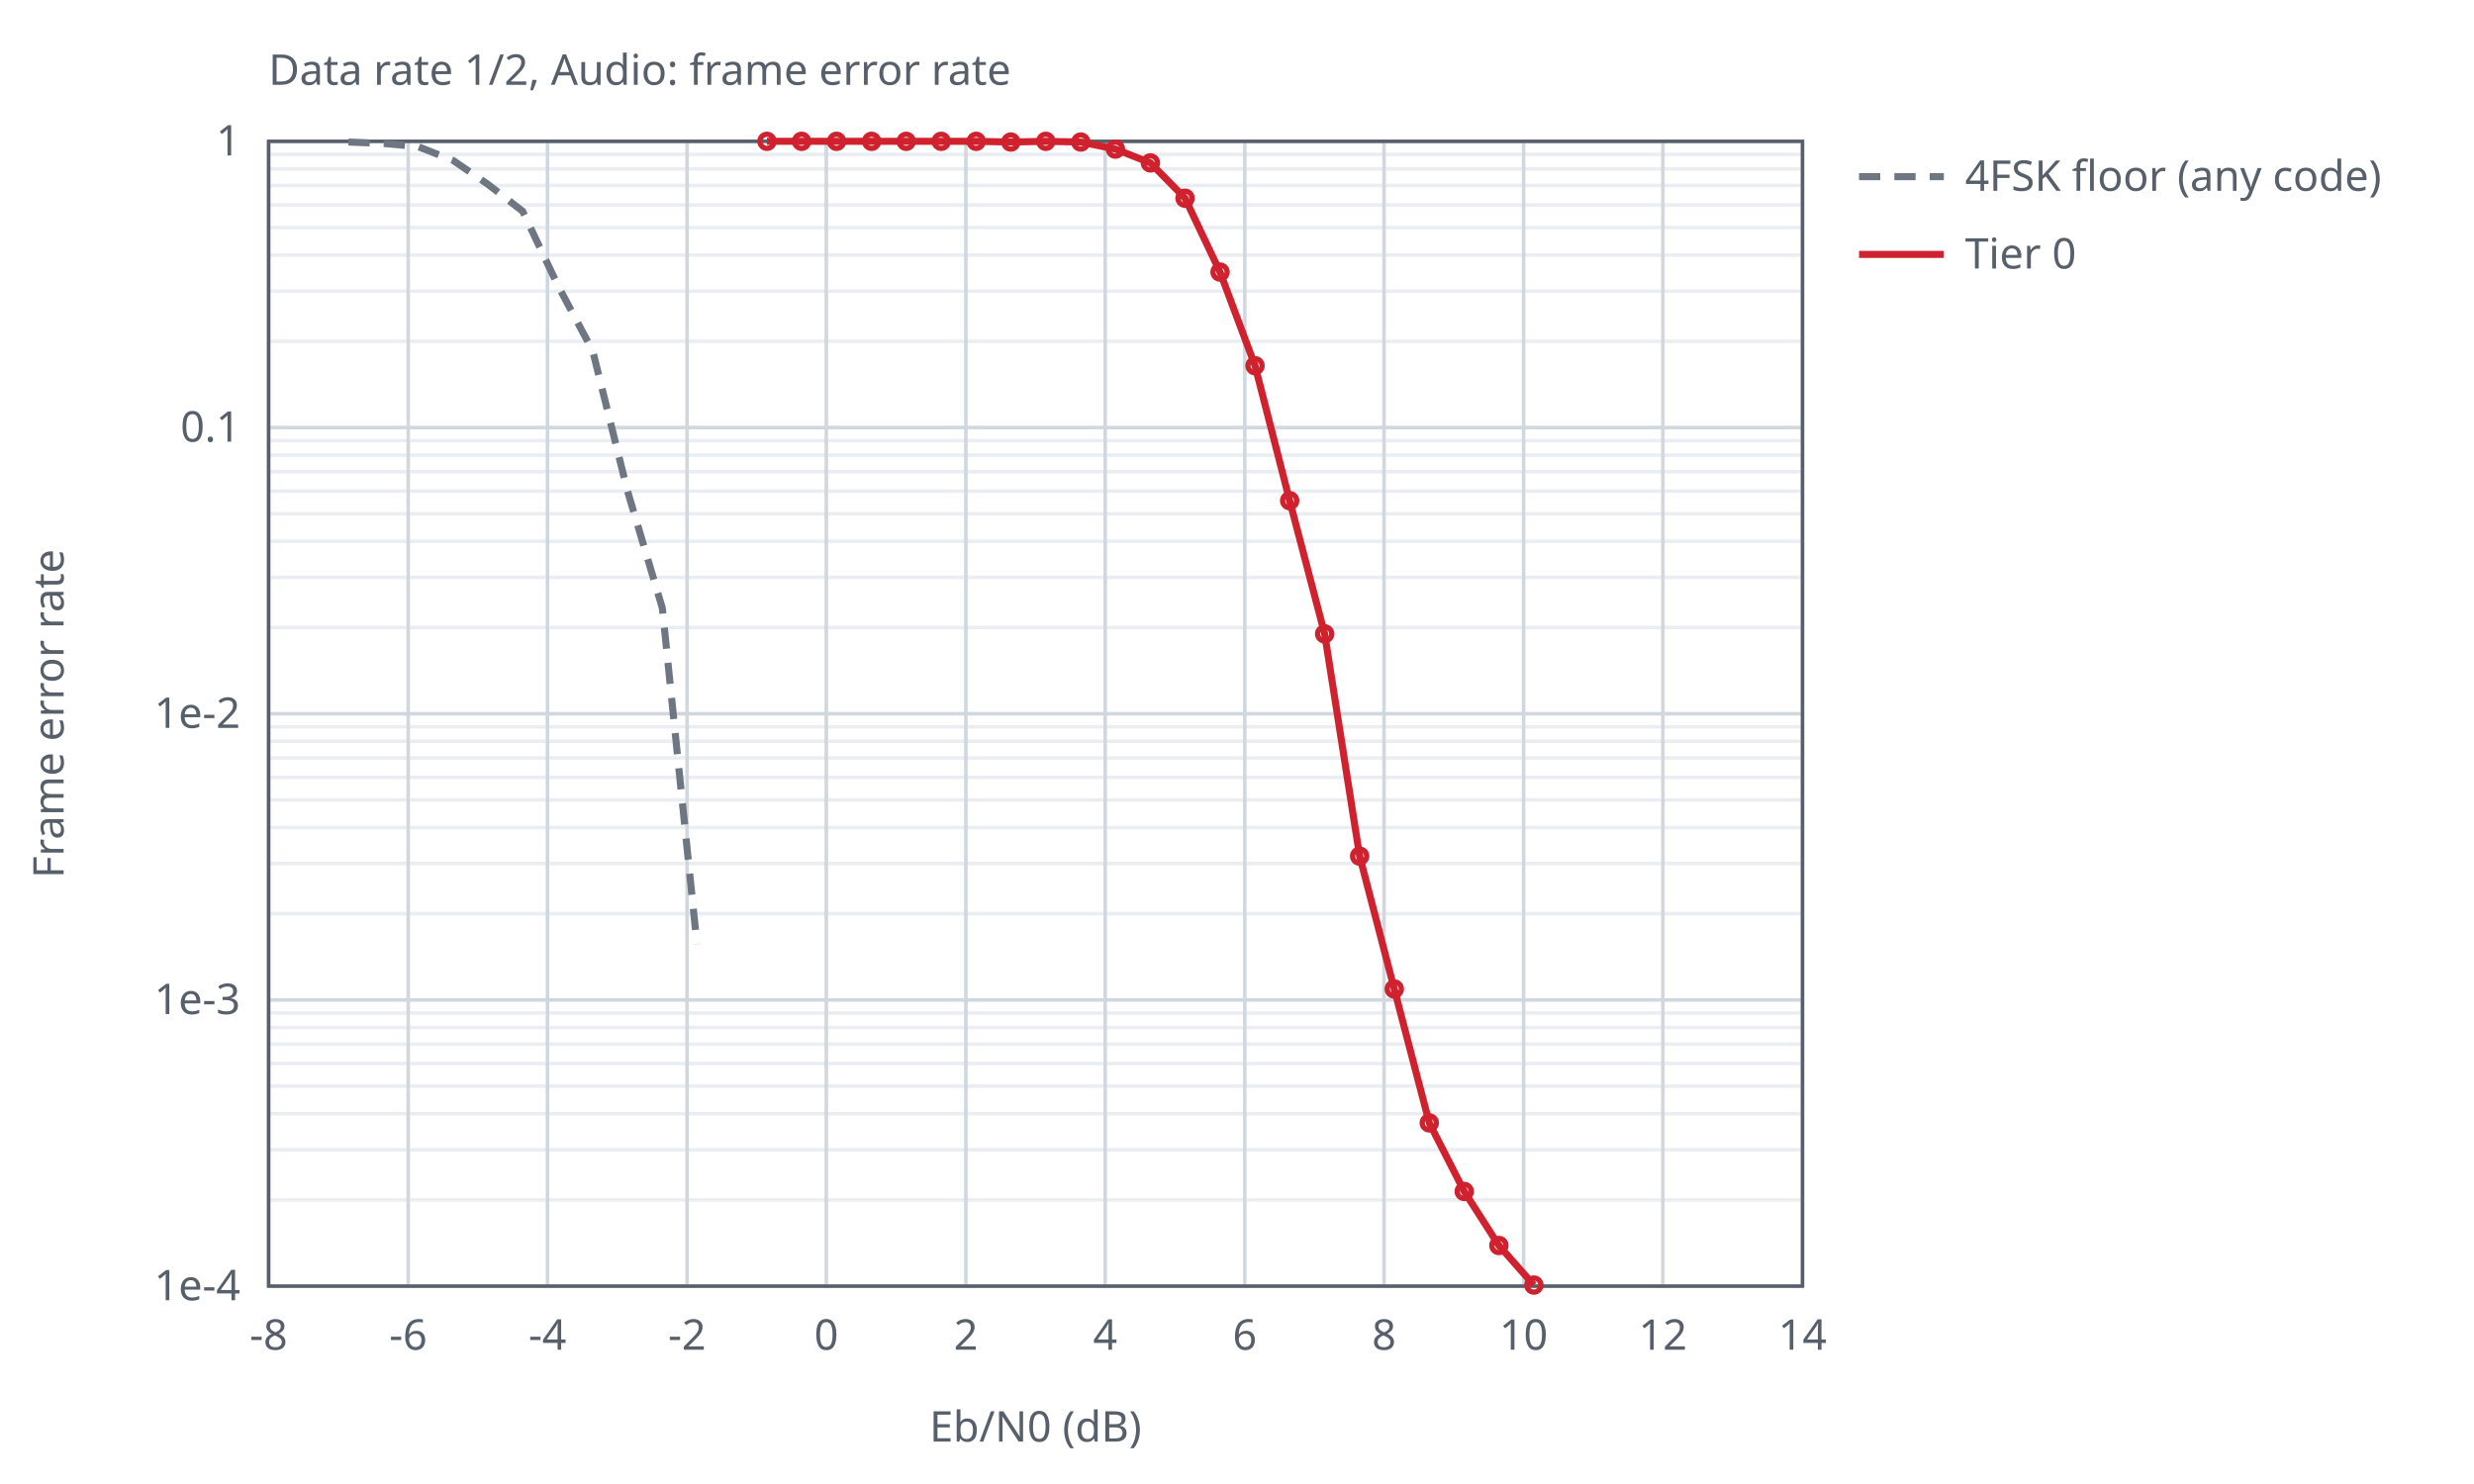
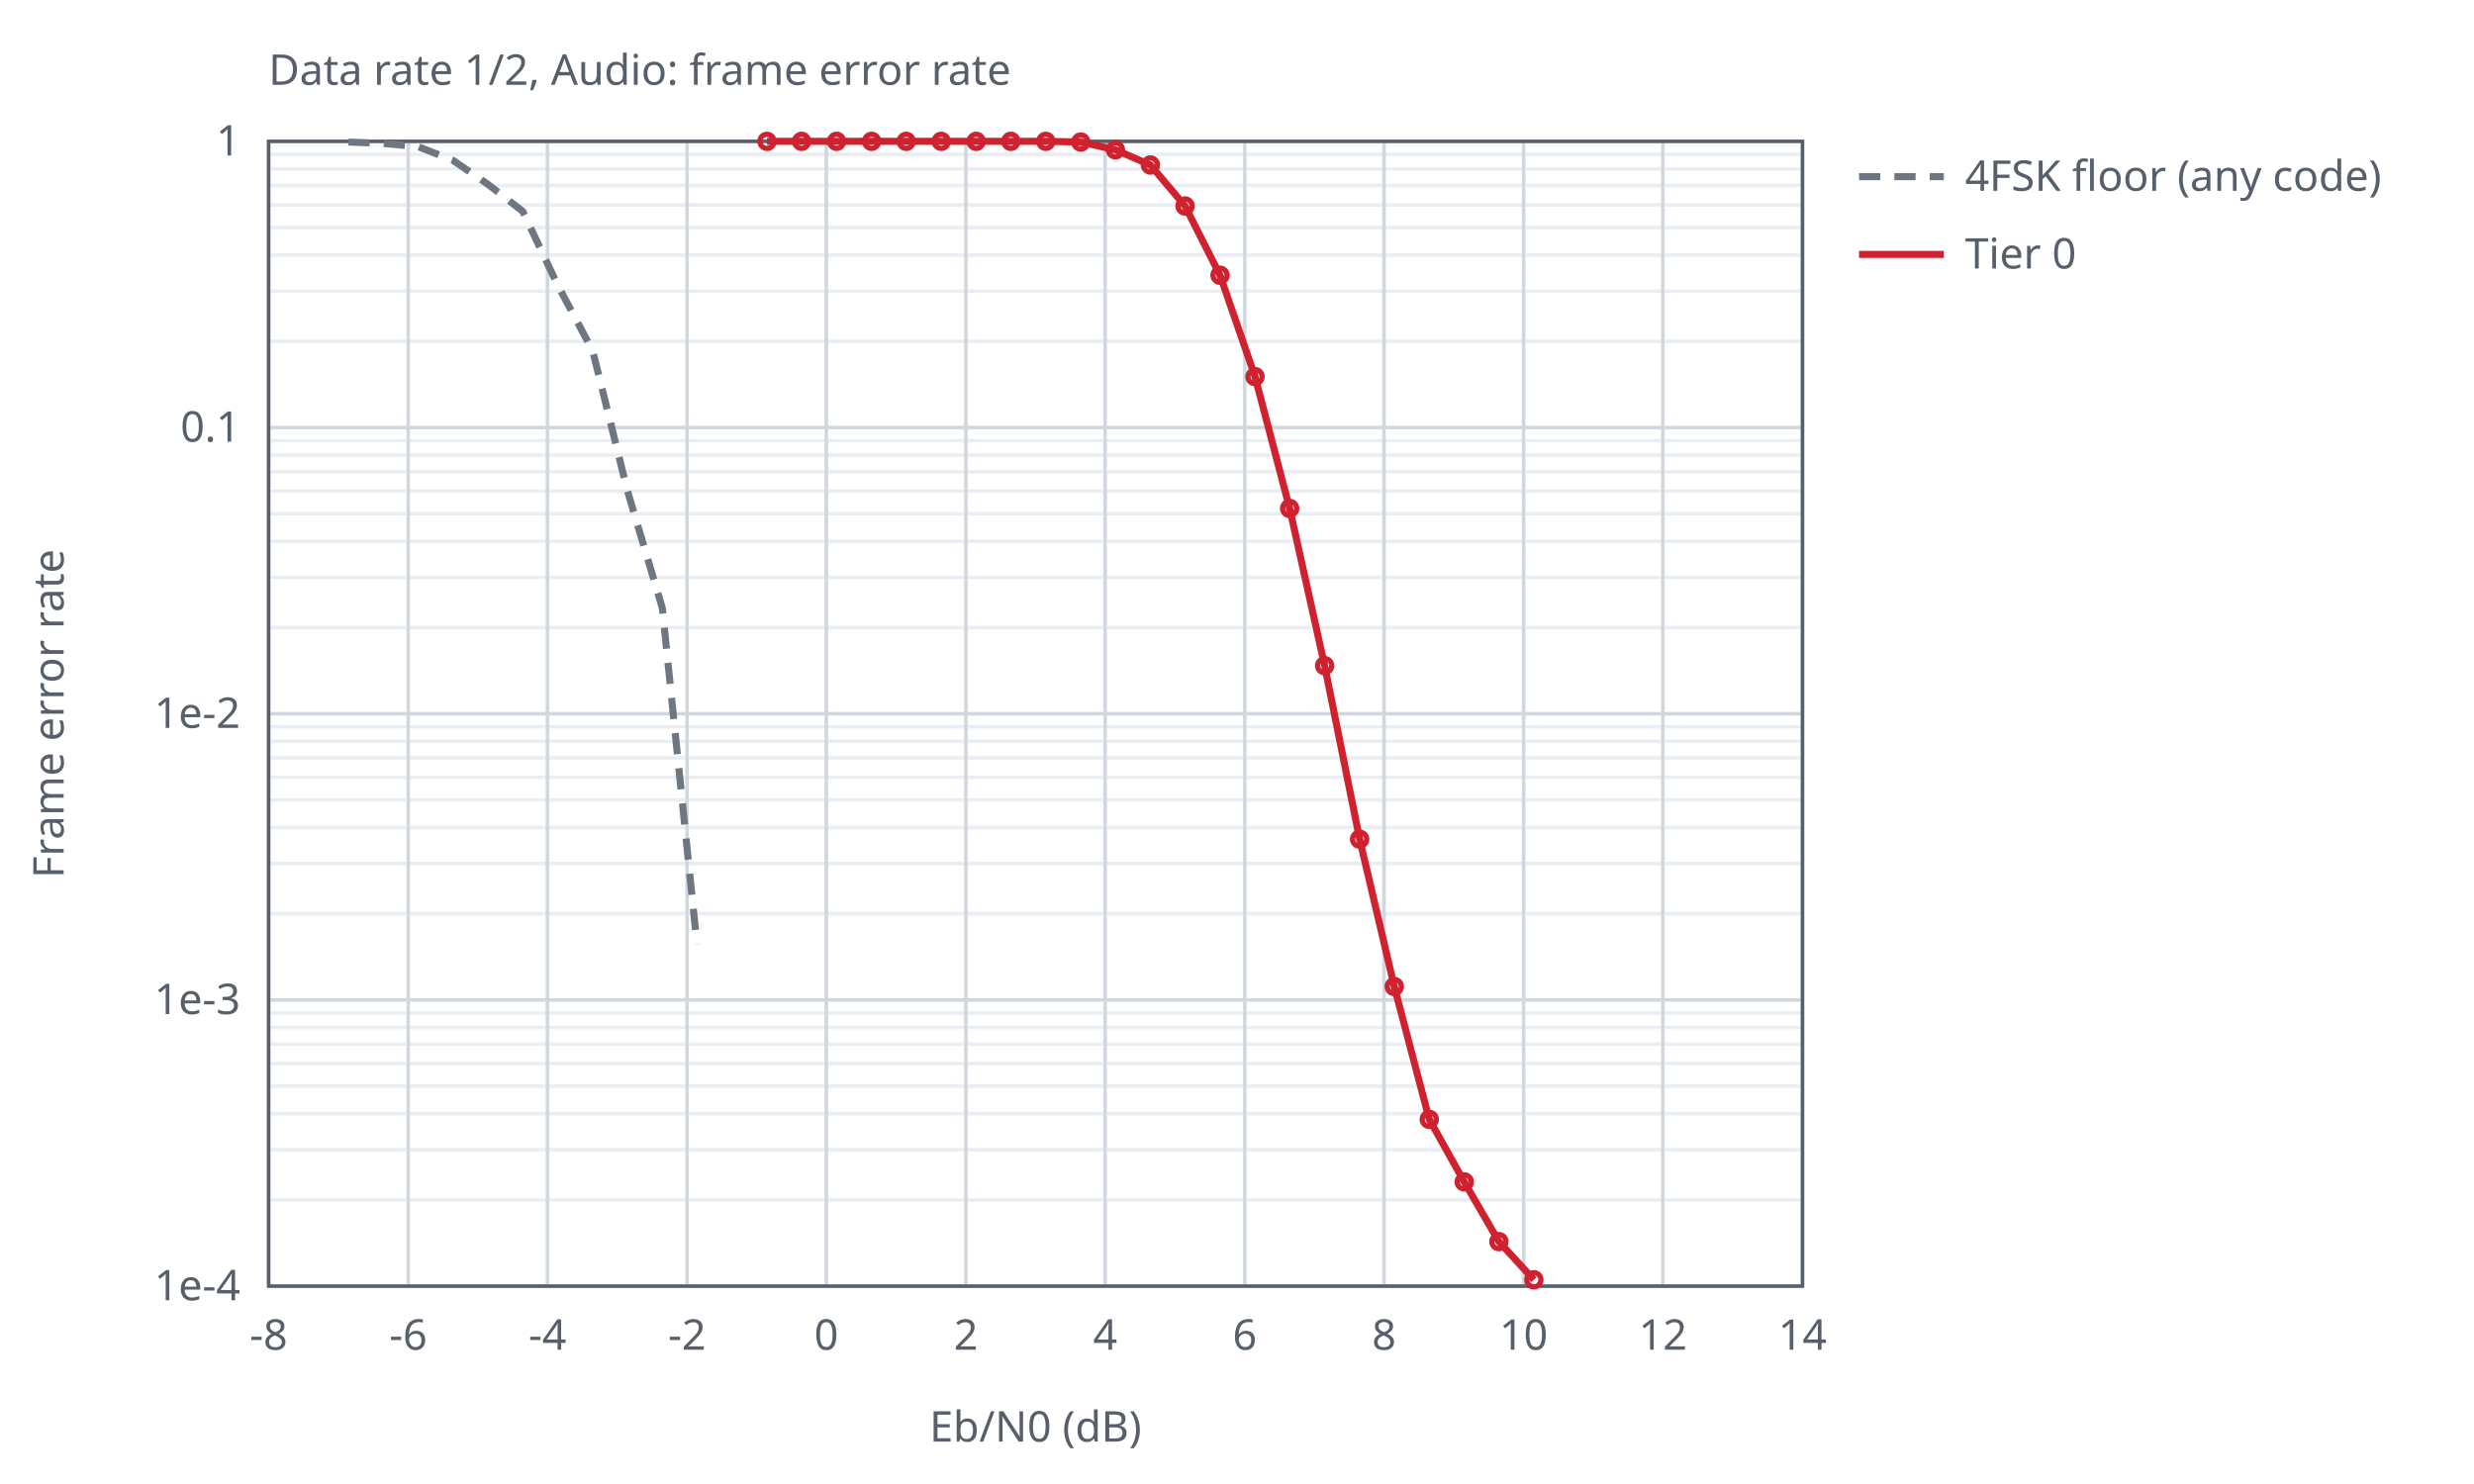
<svg xmlns="http://www.w3.org/2000/svg" width="700" height="420" viewBox="0 0 700 420">
  <style>text{font-family:sans-serif;font-size:12px;fill:#57606a}.ax{stroke:#57606a;stroke-width:1;fill:none}.gr{stroke:#d0d7de;stroke-width:1}.mi{stroke:#eaeef2;stroke-width:1}.r0{stroke:#6e7781}.r1{stroke:#bc4c00}.r2{stroke:#8250df}.s1{stroke:#cf222e}.s2{stroke:#0969da}.s3{stroke:#1a7f37}.l{fill:none;stroke-width:2}.p{fill:none;stroke-width:1.5}@media (prefers-color-scheme:dark){text{fill:#c9d1d9}.ax{stroke:#8b949e}.gr{stroke:#30363d}.mi{stroke:#21262d}.r0{stroke:#8b949e}.r1{stroke:#f0883e}.r2{stroke:#d2a8ff}.s1{stroke:#ff7b72}.s2{stroke:#58a6ff}.s3{stroke:#3fb950}}</style>
  <text x="76.0" y="24">Data rate 1/2, Audio: frame error rate</text>
  <line class="mi" x1="76.0" y1="96.6" x2="510.0" y2="96.6" />
  <line class="mi" x1="76.0" y1="82.4" x2="510.0" y2="82.4" />
  <line class="mi" x1="76.0" y1="72.2" x2="510.0" y2="72.2" />
  <line class="mi" x1="76.0" y1="64.4" x2="510.0" y2="64.4" />
  <line class="mi" x1="76.0" y1="58.0" x2="510.0" y2="58.0" />
  <line class="mi" x1="76.0" y1="52.5" x2="510.0" y2="52.5" />
  <line class="mi" x1="76.0" y1="47.8" x2="510.0" y2="47.8" />
  <line class="mi" x1="76.0" y1="43.7" x2="510.0" y2="43.7" />
  <line class="mi" x1="76.0" y1="177.6" x2="510.0" y2="177.6" />
  <line class="mi" x1="76.0" y1="163.4" x2="510.0" y2="163.4" />
  <line class="mi" x1="76.0" y1="153.2" x2="510.0" y2="153.2" />
  <line class="mi" x1="76.0" y1="145.4" x2="510.0" y2="145.4" />
  <line class="mi" x1="76.0" y1="139.0" x2="510.0" y2="139.0" />
  <line class="mi" x1="76.0" y1="133.5" x2="510.0" y2="133.5" />
  <line class="mi" x1="76.0" y1="128.8" x2="510.0" y2="128.8" />
  <line class="mi" x1="76.0" y1="124.7" x2="510.0" y2="124.7" />
  <line class="mi" x1="76.0" y1="258.6" x2="510.0" y2="258.6" />
  <line class="mi" x1="76.0" y1="244.4" x2="510.0" y2="244.4" />
  <line class="mi" x1="76.0" y1="234.2" x2="510.0" y2="234.2" />
  <line class="mi" x1="76.0" y1="226.4" x2="510.0" y2="226.4" />
  <line class="mi" x1="76.0" y1="220.0" x2="510.0" y2="220.0" />
  <line class="mi" x1="76.0" y1="214.5" x2="510.0" y2="214.5" />
  <line class="mi" x1="76.0" y1="209.8" x2="510.0" y2="209.8" />
  <line class="mi" x1="76.0" y1="205.7" x2="510.0" y2="205.7" />
  <line class="mi" x1="76.0" y1="339.6" x2="510.0" y2="339.6" />
  <line class="mi" x1="76.0" y1="325.4" x2="510.0" y2="325.4" />
  <line class="mi" x1="76.0" y1="315.2" x2="510.0" y2="315.2" />
  <line class="mi" x1="76.0" y1="307.4" x2="510.0" y2="307.4" />
  <line class="mi" x1="76.0" y1="301.0" x2="510.0" y2="301.0" />
  <line class="mi" x1="76.0" y1="295.5" x2="510.0" y2="295.5" />
  <line class="mi" x1="76.0" y1="290.8" x2="510.0" y2="290.8" />
  <line class="mi" x1="76.0" y1="286.7" x2="510.0" y2="286.7" />
  <line class="gr" x1="76.0" y1="364.0" x2="76.0" y2="40.0" />
  <text x="76.0" y="382.0" text-anchor="middle">-8</text>
  <line class="gr" x1="115.5" y1="364.0" x2="115.5" y2="40.0" />
  <text x="115.5" y="382.0" text-anchor="middle">-6</text>
  <line class="gr" x1="154.9" y1="364.0" x2="154.9" y2="40.0" />
  <text x="154.9" y="382.0" text-anchor="middle">-4</text>
  <line class="gr" x1="194.4" y1="364.0" x2="194.4" y2="40.0" />
  <text x="194.4" y="382.0" text-anchor="middle">-2</text>
  <line class="gr" x1="233.8" y1="364.0" x2="233.8" y2="40.0" />
  <text x="233.8" y="382.0" text-anchor="middle">0</text>
  <line class="gr" x1="273.3" y1="364.0" x2="273.3" y2="40.0" />
  <text x="273.3" y="382.0" text-anchor="middle">2</text>
  <line class="gr" x1="312.7" y1="364.0" x2="312.7" y2="40.0" />
  <text x="312.7" y="382.0" text-anchor="middle">4</text>
  <line class="gr" x1="352.2" y1="364.0" x2="352.2" y2="40.0" />
  <text x="352.2" y="382.0" text-anchor="middle">6</text>
  <line class="gr" x1="391.6" y1="364.0" x2="391.6" y2="40.0" />
  <text x="391.6" y="382.0" text-anchor="middle">8</text>
  <line class="gr" x1="431.1" y1="364.0" x2="431.1" y2="40.0" />
  <text x="431.1" y="382.0" text-anchor="middle">10</text>
  <line class="gr" x1="470.5" y1="364.0" x2="470.5" y2="40.0" />
  <text x="470.5" y="382.0" text-anchor="middle">12</text>
  <line class="gr" x1="510.0" y1="364.0" x2="510.0" y2="40.0" />
  <text x="510.0" y="382.0" text-anchor="middle">14</text>
  <line class="gr" x1="76.0" y1="40.0" x2="510.0" y2="40.0" />
  <text x="68.0" y="44.0" text-anchor="end">1</text>
  <line class="gr" x1="76.0" y1="121.0" x2="510.0" y2="121.0" />
  <text x="68.0" y="125.0" text-anchor="end">0.1</text>
  <line class="gr" x1="76.0" y1="202.0" x2="510.0" y2="202.0" />
  <text x="68.0" y="206.0" text-anchor="end">1e-2</text>
  <line class="gr" x1="76.0" y1="283.0" x2="510.0" y2="283.0" />
  <text x="68.0" y="287.0" text-anchor="end">1e-3</text>
  <line class="gr" x1="76.0" y1="364.0" x2="510.0" y2="364.0" />
  <text x="68.0" y="368.0" text-anchor="end">1e-4</text>
  <rect class="ax" x="76.0" y="40.0" width="434.0" height="324.0" />
  <text x="293.0" y="408.0" text-anchor="middle">Eb/N0 (dB)</text>
  <text x="18" y="202.0" text-anchor="middle" transform="rotate(-90 18 202.0)">Frame error rate</text>
  <path class="l r0" stroke-dasharray="6 4" d="M98.6,40.2 L108.5,40.6 L118.3,41.5 L128.2,45.4 L138.1,52.2 L147.9,59.8 L157.8,80.7 L167.7,99.3 L177.5,138.8 L187.4,172.1 L197.2,267.2" />
  <line class="l r0" stroke-dasharray="6 4" x1="526.0" y1="50.0" x2="550.0" y2="50.0" />
  <text x="556.0" y="54.0">4FSK floor (any code)</text>
-   <path class="l s1" d="M217.0,40.0 L226.8,40.0 L236.7,40.0 L246.6,40.0 L256.4,40.0 L266.3,40.0 L276.2,40.0 L286.0,40.2 L295.9,40.0 L305.8,40.2 L315.6,42.2 L325.5,46.1 L335.3,56.1 L345.2,77.0 L355.1,103.5 L364.9,141.7 L374.8,179.4 L384.7,242.3 L394.5,279.9 L404.4,317.8 L414.3,337.2 L424.1,352.5 L434.0,363.7" />
+   <path class="l s1" d="M217.0,40.0 L226.8,40.0 L236.7,40.0 L246.6,40.0 L256.4,40.0 L266.3,40.0 L276.2,40.0 L286.0,40.0 L295.9,40.0 L305.8,40.2 L315.6,42.4 L325.5,46.7 L335.3,58.3 L345.2,77.9 L355.1,106.6 L364.9,143.9 L374.8,188.4 L384.7,237.5 L394.5,279.2 L404.4,316.8 L414.3,334.5 L424.1,351.4 L434.0,362.2" />
  <circle class="p s1" cx="217.0" cy="40.0" r="2" />
  <circle class="p s1" cx="226.8" cy="40.0" r="2" />
  <circle class="p s1" cx="236.7" cy="40.0" r="2" />
  <circle class="p s1" cx="246.6" cy="40.0" r="2" />
  <circle class="p s1" cx="256.4" cy="40.0" r="2" />
  <circle class="p s1" cx="266.3" cy="40.0" r="2" />
  <circle class="p s1" cx="276.2" cy="40.0" r="2" />
-   <circle class="p s1" cx="286.0" cy="40.2" r="2" />
+   <circle class="p s1" cx="286.0" cy="40.0" r="2" />
  <circle class="p s1" cx="295.9" cy="40.0" r="2" />
  <circle class="p s1" cx="305.8" cy="40.2" r="2" />
-   <circle class="p s1" cx="315.6" cy="42.2" r="2" />
-   <circle class="p s1" cx="325.5" cy="46.1" r="2" />
-   <circle class="p s1" cx="335.3" cy="56.1" r="2" />
-   <circle class="p s1" cx="345.2" cy="77.0" r="2" />
-   <circle class="p s1" cx="355.1" cy="103.5" r="2" />
-   <circle class="p s1" cx="364.9" cy="141.7" r="2" />
-   <circle class="p s1" cx="374.8" cy="179.4" r="2" />
-   <circle class="p s1" cx="384.7" cy="242.3" r="2" />
-   <circle class="p s1" cx="394.5" cy="279.9" r="2" />
-   <circle class="p s1" cx="404.4" cy="317.8" r="2" />
-   <circle class="p s1" cx="414.3" cy="337.2" r="2" />
-   <circle class="p s1" cx="424.1" cy="352.5" r="2" />
-   <circle class="p s1" cx="434.0" cy="363.7" r="2" />
+   <circle class="p s1" cx="315.6" cy="42.4" r="2" />
+   <circle class="p s1" cx="325.5" cy="46.7" r="2" />
+   <circle class="p s1" cx="335.3" cy="58.3" r="2" />
+   <circle class="p s1" cx="345.2" cy="77.9" r="2" />
+   <circle class="p s1" cx="355.1" cy="106.6" r="2" />
+   <circle class="p s1" cx="364.9" cy="143.9" r="2" />
+   <circle class="p s1" cx="374.8" cy="188.4" r="2" />
+   <circle class="p s1" cx="384.7" cy="237.5" r="2" />
+   <circle class="p s1" cx="394.5" cy="279.2" r="2" />
+   <circle class="p s1" cx="404.4" cy="316.8" r="2" />
+   <circle class="p s1" cx="414.3" cy="334.5" r="2" />
+   <circle class="p s1" cx="424.1" cy="351.4" r="2" />
+   <circle class="p s1" cx="434.0" cy="362.2" r="2" />
  <line class="l s1" x1="526.0" y1="72.0" x2="550.0" y2="72.0" />
  <text x="556.0" y="76.0">Tier 0</text>
</svg>
